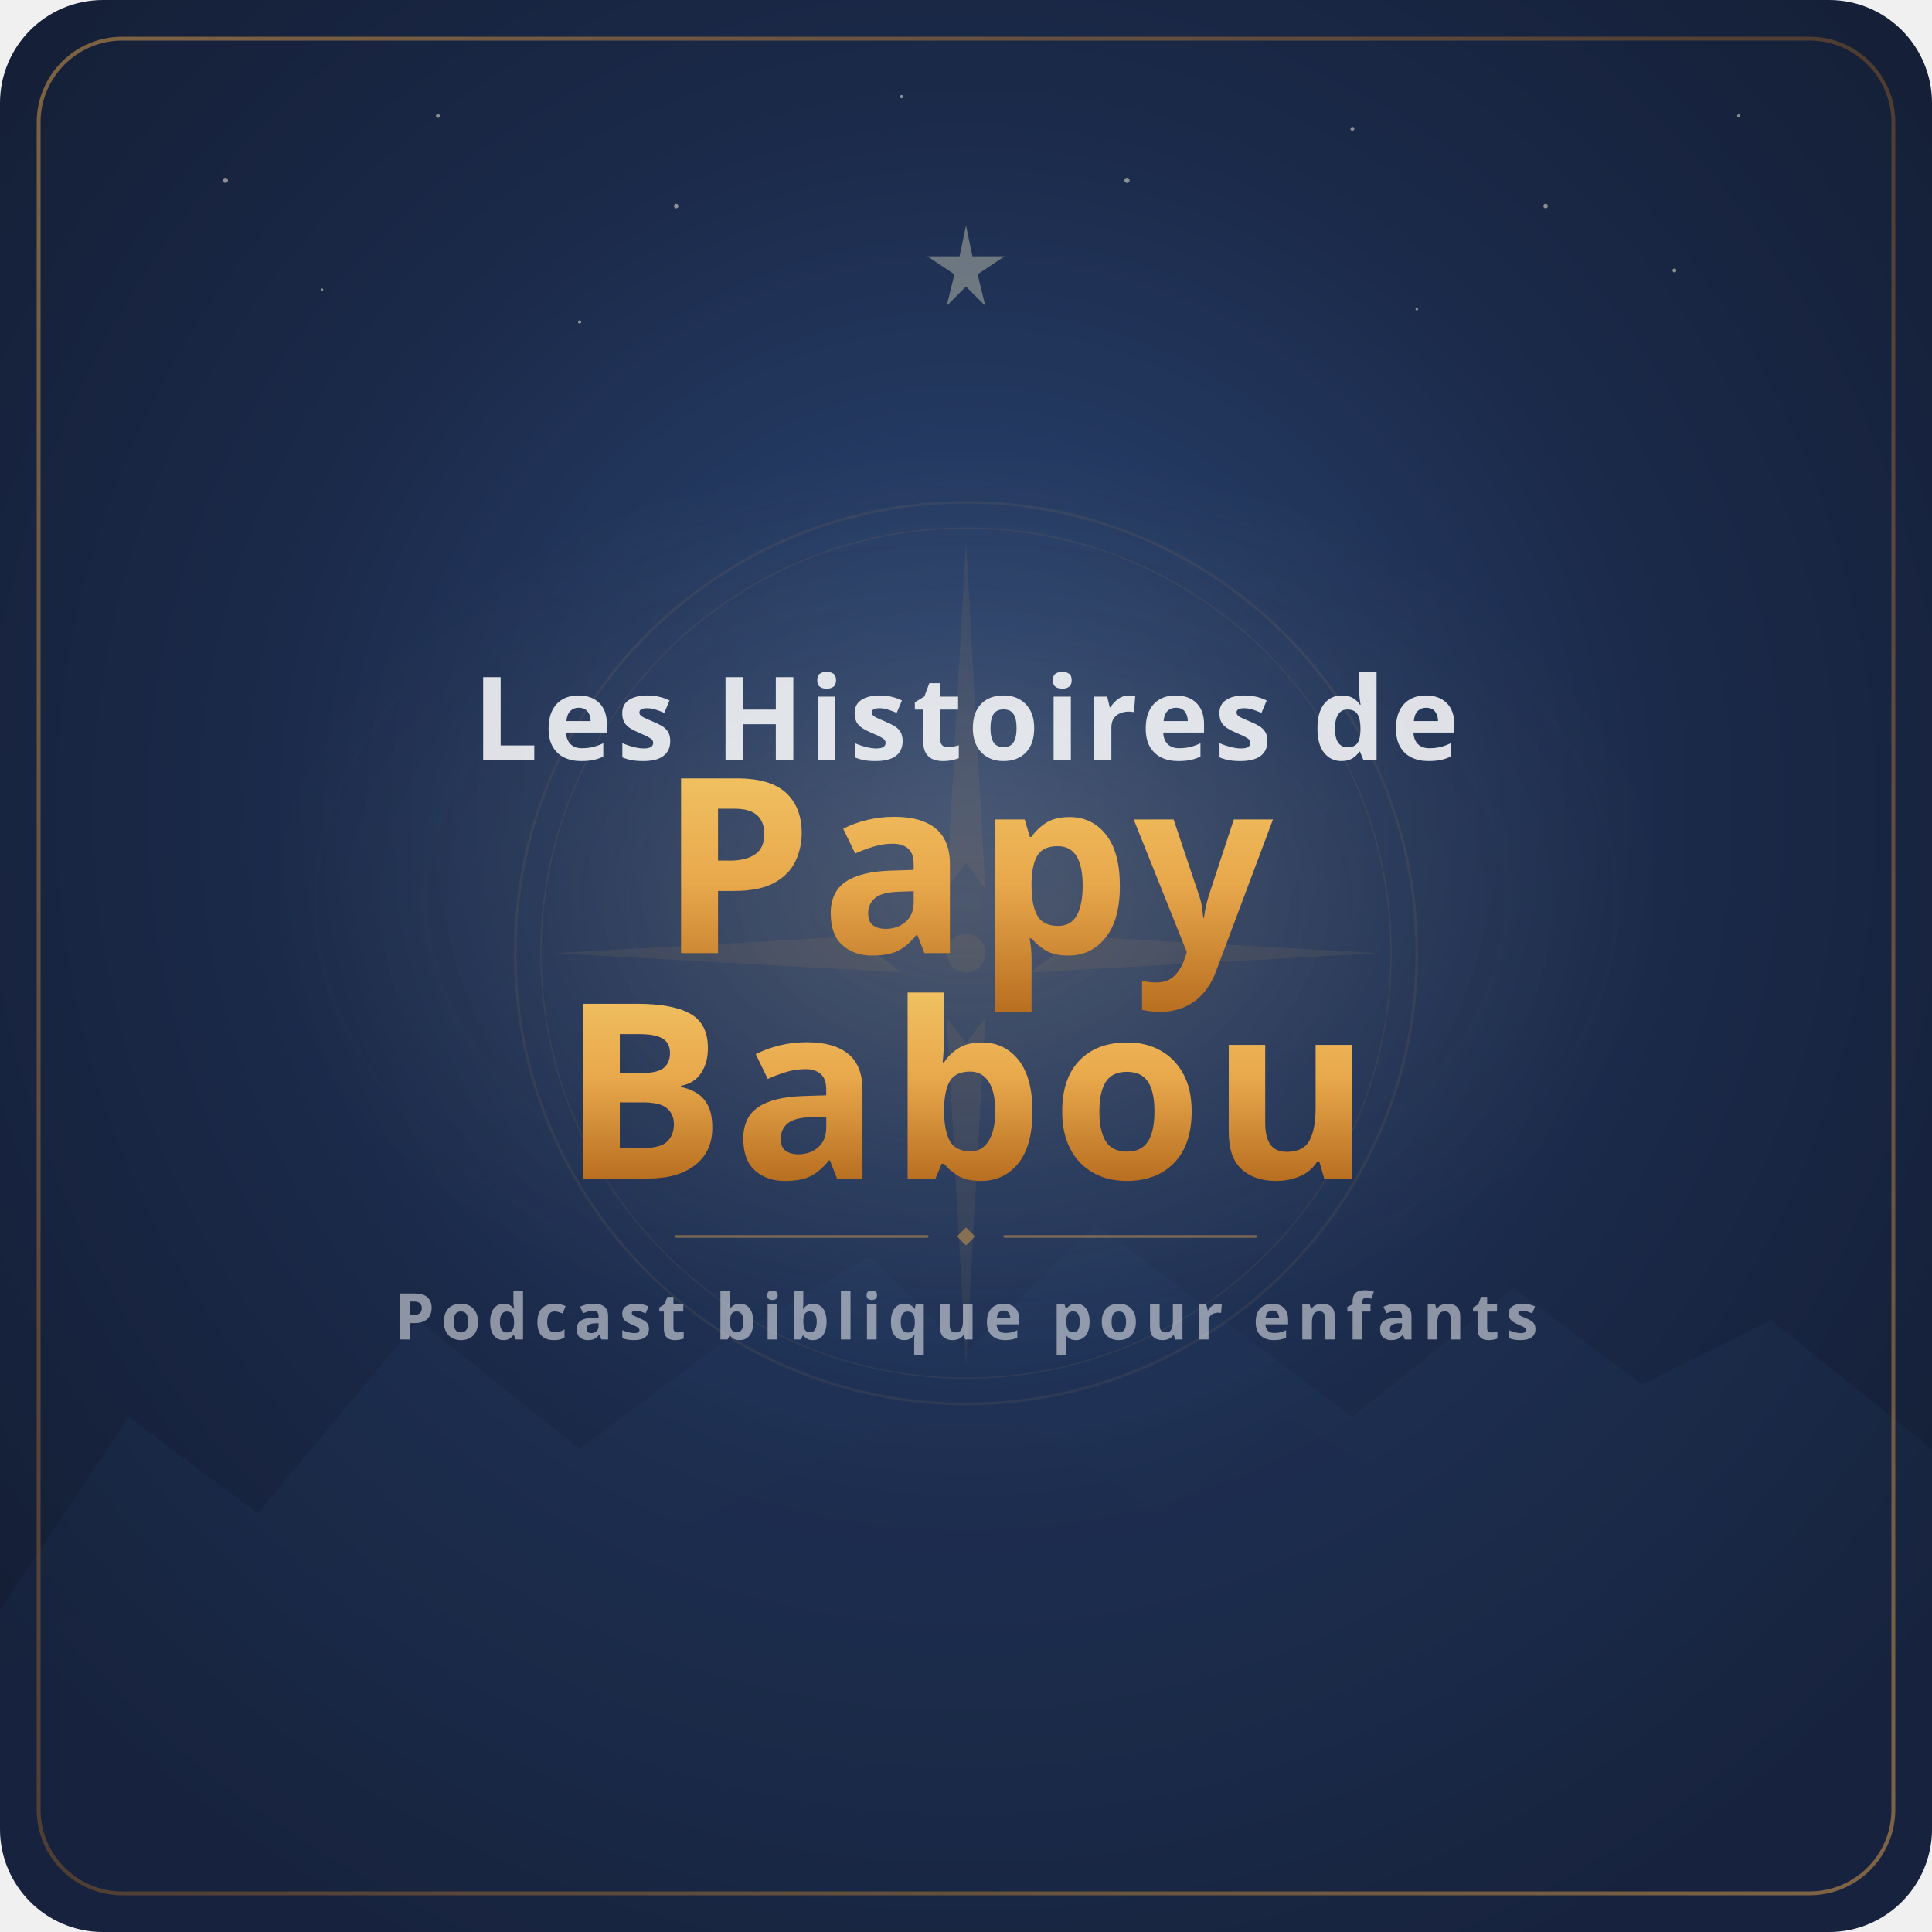
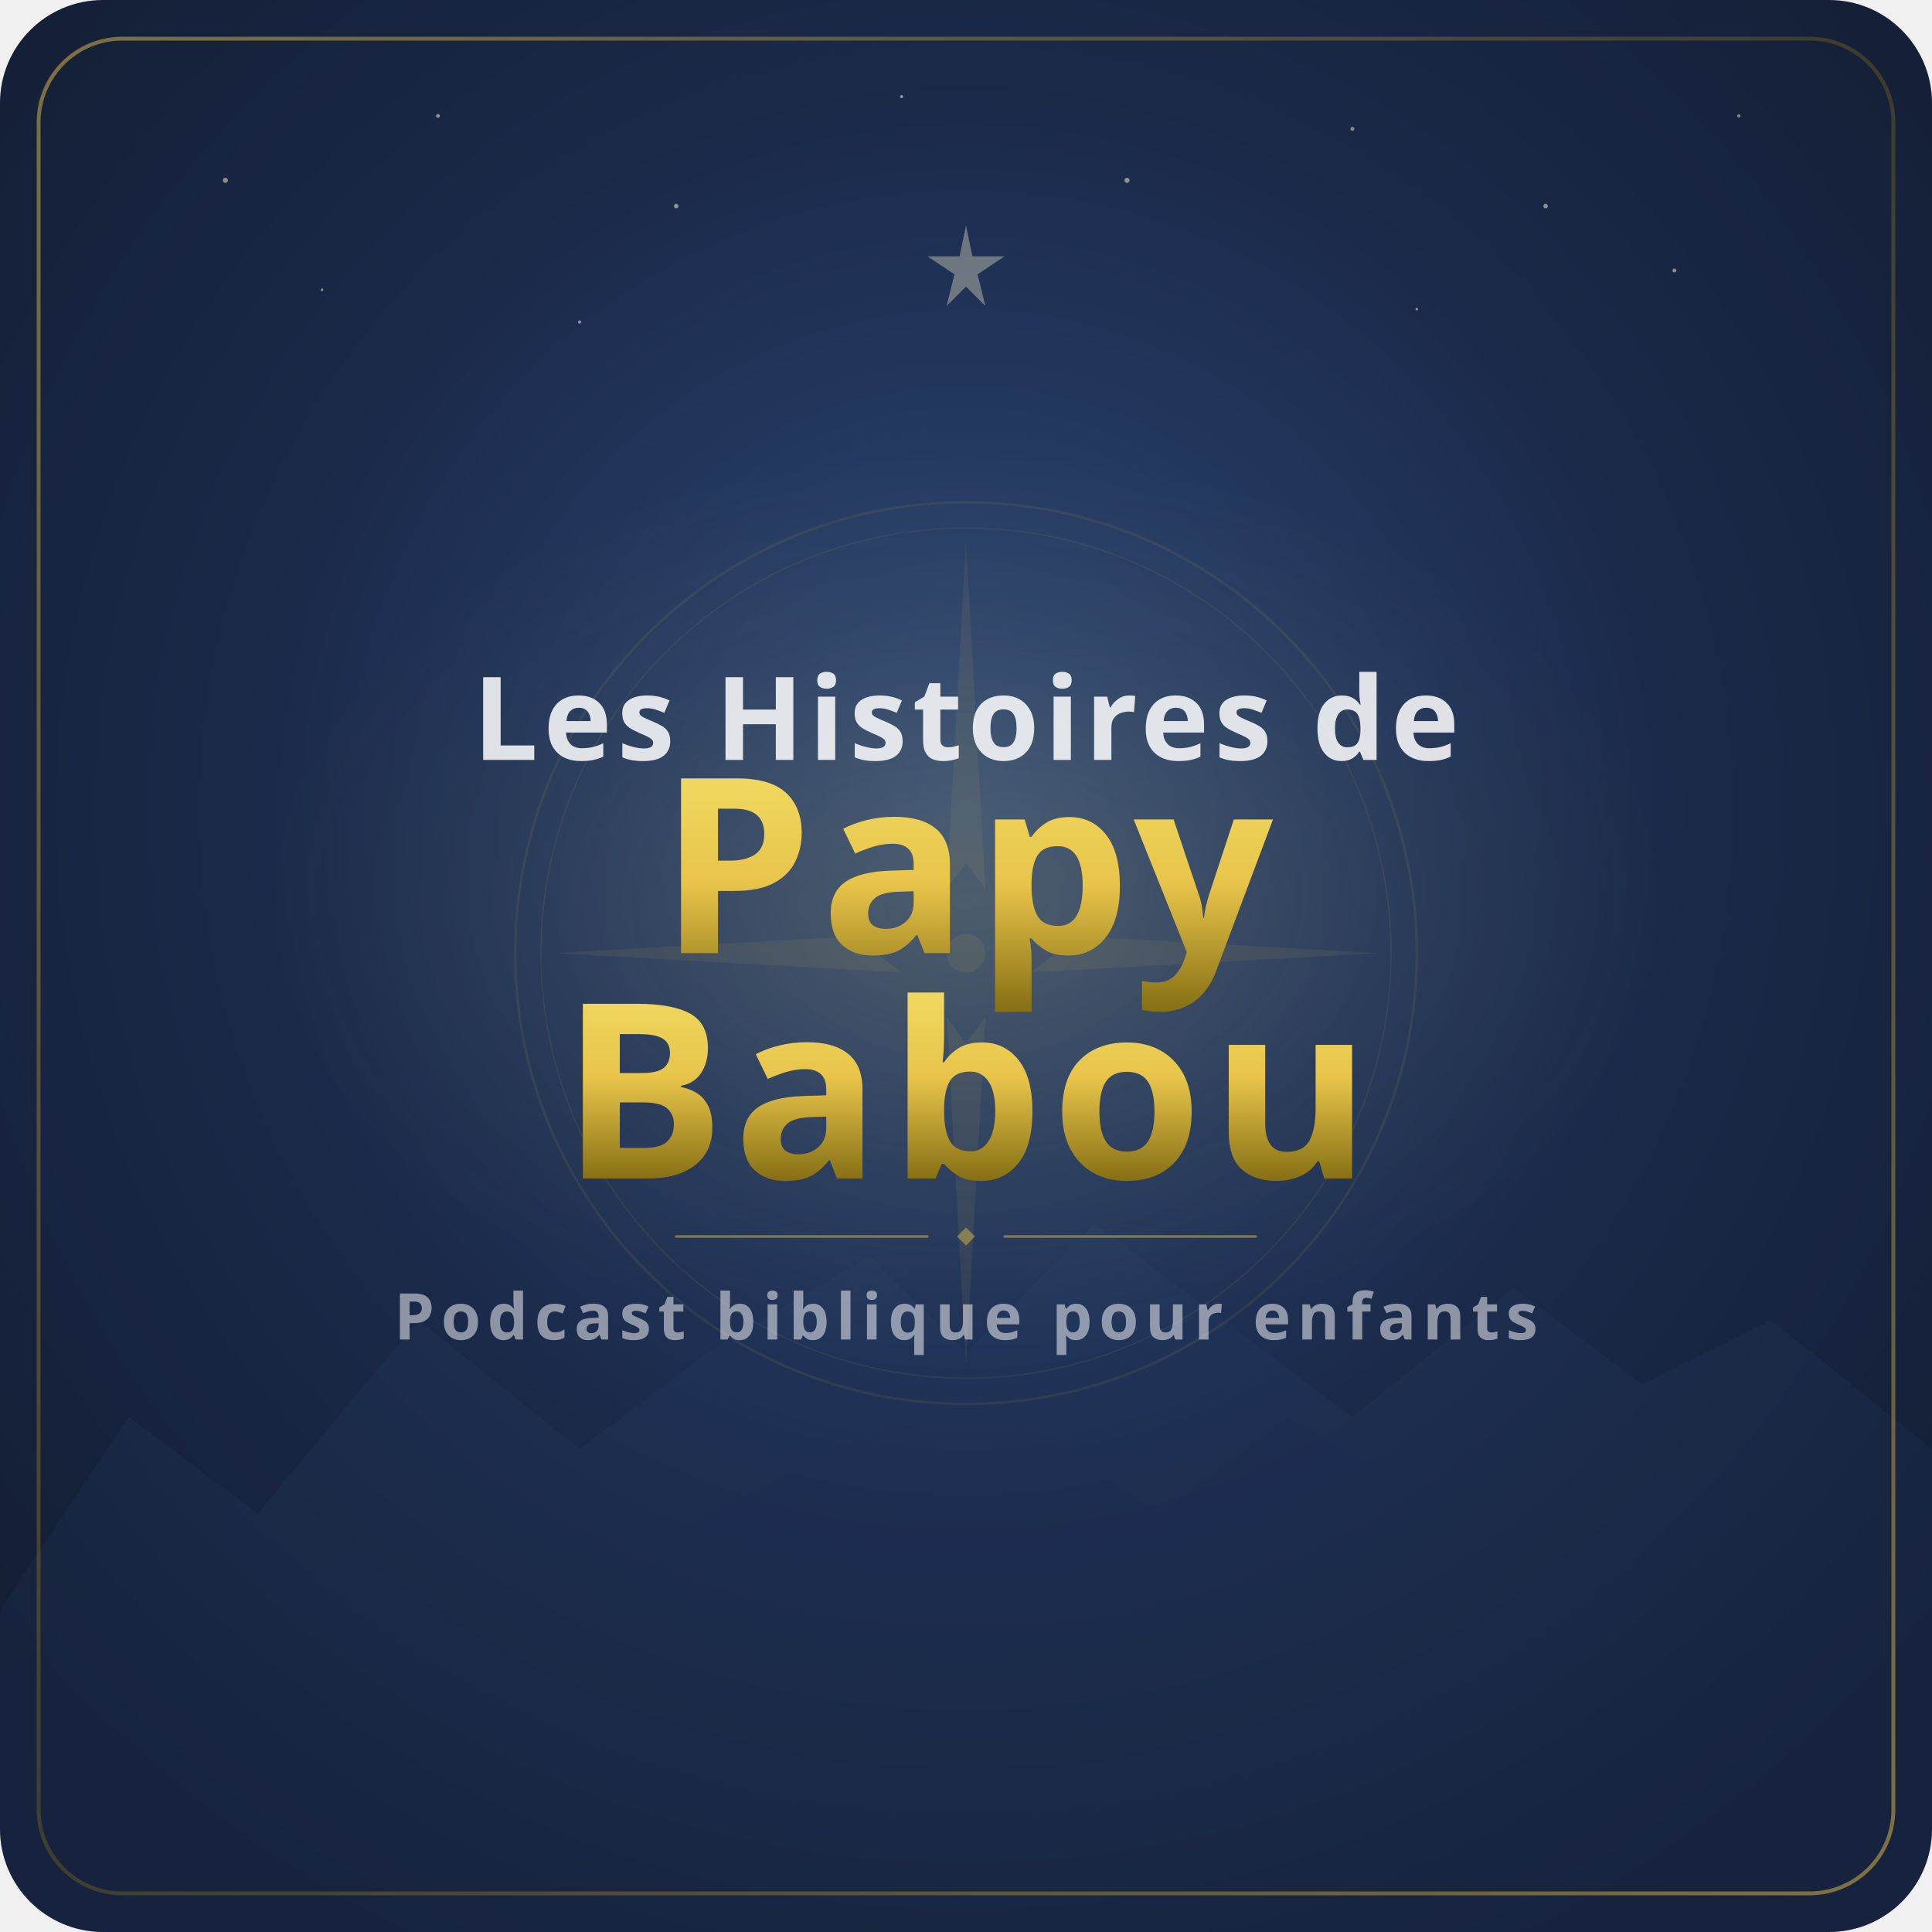
<svg xmlns="http://www.w3.org/2000/svg" viewBox="0 0 3000 3000" width="3000" height="3000">
  <defs>
    <radialGradient id="bgGlow" cx="50%" cy="42%" r="65%">
      <stop offset="0%" stop-color="#2D4A7A" />
      <stop offset="55%" stop-color="#1B2A4A" />
      <stop offset="100%" stop-color="#141E35" />
    </radialGradient>
    <radialGradient id="titleGlow" cx="50%" cy="50%" r="50%">
-       <stop offset="0%" stop-color="#E8A84C" stop-opacity="0.18" />
-       <stop offset="60%" stop-color="#E8A84C" stop-opacity="0.05" />
-       <stop offset="100%" stop-color="#E8A84C" stop-opacity="0" />
+       <stop offset="0%" stop-color="#E8C44A" stop-opacity="0.18" />
+       <stop offset="60%" stop-color="#E8C44A" stop-opacity="0.05" />
+       <stop offset="100%" stop-color="#E8C44A" stop-opacity="0" />
    </radialGradient>
    <linearGradient id="goldText" x1="0" y1="0" x2="0" y2="1">
-       <stop offset="0%" stop-color="#F0C060" />
-       <stop offset="45%" stop-color="#E8A84C" />
-       <stop offset="100%" stop-color="#B86E20" />
+       <stop offset="0%" stop-color="#F0D860" />
+       <stop offset="45%" stop-color="#E8C44A" />
+       <stop offset="100%" stop-color="#856F14" />
    </linearGradient>
    <linearGradient id="goldBorder" x1="0" y1="0" x2="1" y2="1">
-       <stop offset="0%" stop-color="#E8A84C" stop-opacity="0.5" />
-       <stop offset="50%" stop-color="#B86E20" stop-opacity="0.35" />
-       <stop offset="100%" stop-color="#E8A84C" stop-opacity="0.5" />
+       <stop offset="0%" stop-color="#E8C44A" stop-opacity="0.5" />
+       <stop offset="50%" stop-color="#856F14" stop-opacity="0.35" />
+       <stop offset="100%" stop-color="#E8C44A" stop-opacity="0.5" />
    </linearGradient>
    <clipPath id="roundClip">
      <rect width="3000" height="3000" rx="160" ry="160" />
    </clipPath>
  </defs>
  <g clip-path="url(#roundClip)">
    <rect width="3000" height="3000" fill="url(#bgGlow)" />
    <g opacity="0.5">
      <circle cx="350" cy="280" r="4" fill="#FFF8E0" />
      <circle cx="680" cy="180" r="3" fill="#FFF8E0" />
      <circle cx="1050" cy="320" r="3.5" fill="#FFF8E0" />
      <circle cx="1400" cy="150" r="2.5" fill="#FFF8E0" />
      <circle cx="1750" cy="280" r="4" fill="#FFF8E0" />
      <circle cx="2100" cy="200" r="3" fill="#FFF8E0" />
      <circle cx="2400" cy="320" r="3.5" fill="#FFF8E0" />
      <circle cx="2700" cy="180" r="2.5" fill="#FFF8E0" />
      <circle cx="500" cy="450" r="2" fill="#FFF8E0" />
      <circle cx="900" cy="500" r="2.5" fill="#FFF8E0" />
      <circle cx="2200" cy="480" r="2" fill="#FFF8E0" />
      <circle cx="2600" cy="420" r="3" fill="#FFF8E0" />
    </g>
    <g opacity="0.12">
      <path d="M0,2500 L200,2200 L400,2350 L650,2050 L900,2250 L1100,2100 L1350,1950 L1500,2100 L1700,1900 L1900,2050 L2100,2200 L2350,2000 L2550,2150 L2750,2050 L3000,2250 L3000,3000 L0,3000 Z" fill="#2D4A7A" />
    </g>
    <g opacity="0.08">
      <path d="M0,2600 L300,2350 L500,2450 L750,2200 L1000,2400 L1200,2300 L1500,2150 L1800,2350 L2000,2200 L2250,2350 L2500,2250 L2800,2400 L3000,2300 L3000,3000 L0,3000 Z" fill="#1B2A4A" />
    </g>
    <g transform="translate(1500, 420)" opacity="0.35">
      <polygon points="0,-70 10,-22 60,-22 18,6 30,55 0,25 -30,55 -18,6 -60,-22 -10,-22" fill="#FFF8D0" />
      <circle cx="0" cy="0" r="14" fill="#FFFBE8" opacity="0.5" />
    </g>
    <g transform="translate(1500, 1480)" opacity="0.08">
-       <circle cx="0" cy="0" r="700" fill="none" stroke="#E8A84C" stroke-width="4" />
-       <circle cx="0" cy="0" r="660" fill="none" stroke="#E8A84C" stroke-width="2" />
-       <polygon points="0,-640 30,-100 0,-140 -30,-100" fill="#E8A84C" />
-       <polygon points="0,640 30,100 0,140 -30,100" fill="#E8A84C" />
-       <polygon points="-640,0 -100,30 -140,0 -100,-30" fill="#E8A84C" />
-       <polygon points="640,0 100,30 140,0 100,-30" fill="#E8A84C" />
-       <polygon points="-440,-440 -60,-60 -80,-80 -60,-60" fill="#E8A84C" opacity="0.6" />
-       <polygon points="440,-440 60,-60 80,-80 60,-60" fill="#E8A84C" opacity="0.6" />
-       <polygon points="-440,440 -60,60 -80,80 -60,60" fill="#E8A84C" opacity="0.6" />
-       <polygon points="440,440 60,60 80,80 60,60" fill="#E8A84C" opacity="0.6" />
-       <circle cx="0" cy="0" r="30" fill="#E8A84C" />
+       <circle cx="0" cy="0" r="700" fill="none" stroke="#E8C44A" stroke-width="4" />
+       <circle cx="0" cy="0" r="660" fill="none" stroke="#E8C44A" stroke-width="2" />
+       <polygon points="0,-640 30,-100 0,-140 -30,-100" fill="#E8C44A" />
+       <polygon points="0,640 30,100 0,140 -30,100" fill="#E8C44A" />
+       <polygon points="-640,0 -100,30 -140,0 -100,-30" fill="#E8C44A" />
+       <polygon points="640,0 100,30 140,0 100,-30" fill="#E8C44A" />
+       <polygon points="-440,-440 -60,-60 -80,-80 -60,-60" fill="#E8C44A" opacity="0.6" />
+       <polygon points="440,-440 60,-60 80,-80 60,-60" fill="#E8C44A" opacity="0.6" />
+       <polygon points="-440,440 -60,60 -80,80 -60,60" fill="#E8C44A" opacity="0.6" />
+       <polygon points="440,440 60,60 80,80 60,60" fill="#E8C44A" opacity="0.6" />
+       <circle cx="0" cy="0" r="30" fill="#E8C44A" />
    </g>
    <ellipse cx="1500" cy="1400" rx="1100" ry="700" fill="url(#titleGlow)" />
    <text x="1500" y="1180" text-anchor="middle" font-family="'Baloo 2', 'Nunito', sans-serif" font-size="180" font-weight="600" fill="#FFFFFF" opacity="0.85" letter-spacing="8">Les Histoires de</text>
    <text x="1500" y="1480" text-anchor="middle" font-family="'Baloo 2', 'Nunito', sans-serif" font-size="380" font-weight="800" fill="url(#goldText)" letter-spacing="12">Papy</text>
    <text x="1500" y="1830" text-anchor="middle" font-family="'Baloo 2', 'Nunito', sans-serif" font-size="380" font-weight="800" fill="url(#goldText)" letter-spacing="12">Babou</text>
    <g transform="translate(1500, 1920)" opacity="0.45">
-       <line x1="-450" y1="0" x2="-60" y2="0" stroke="#E8A84C" stroke-width="4" stroke-linecap="round" />
-       <line x1="60" y1="0" x2="450" y2="0" stroke="#E8A84C" stroke-width="4" stroke-linecap="round" />
-       <polygon points="0,-14 14,0 0,14 -14,0" fill="#E8A84C" />
+       <line x1="-450" y1="0" x2="-60" y2="0" stroke="#E8C44A" stroke-width="4" stroke-linecap="round" />
+       <line x1="60" y1="0" x2="450" y2="0" stroke="#E8C44A" stroke-width="4" stroke-linecap="round" />
+       <polygon points="0,-14 14,0 0,14 -14,0" fill="#E8C44A" />
    </g>
    <text x="1500" y="2080" text-anchor="middle" font-family="'Nunito', sans-serif" font-size="100" font-weight="600" fill="#FFFFFF" opacity="0.5" letter-spacing="10">Podcast biblique pour enfants</text>
    <rect x="60" y="60" width="2880" height="2880" rx="130" ry="130" fill="none" stroke="url(#goldBorder)" stroke-width="6" />
  </g>
</svg>
